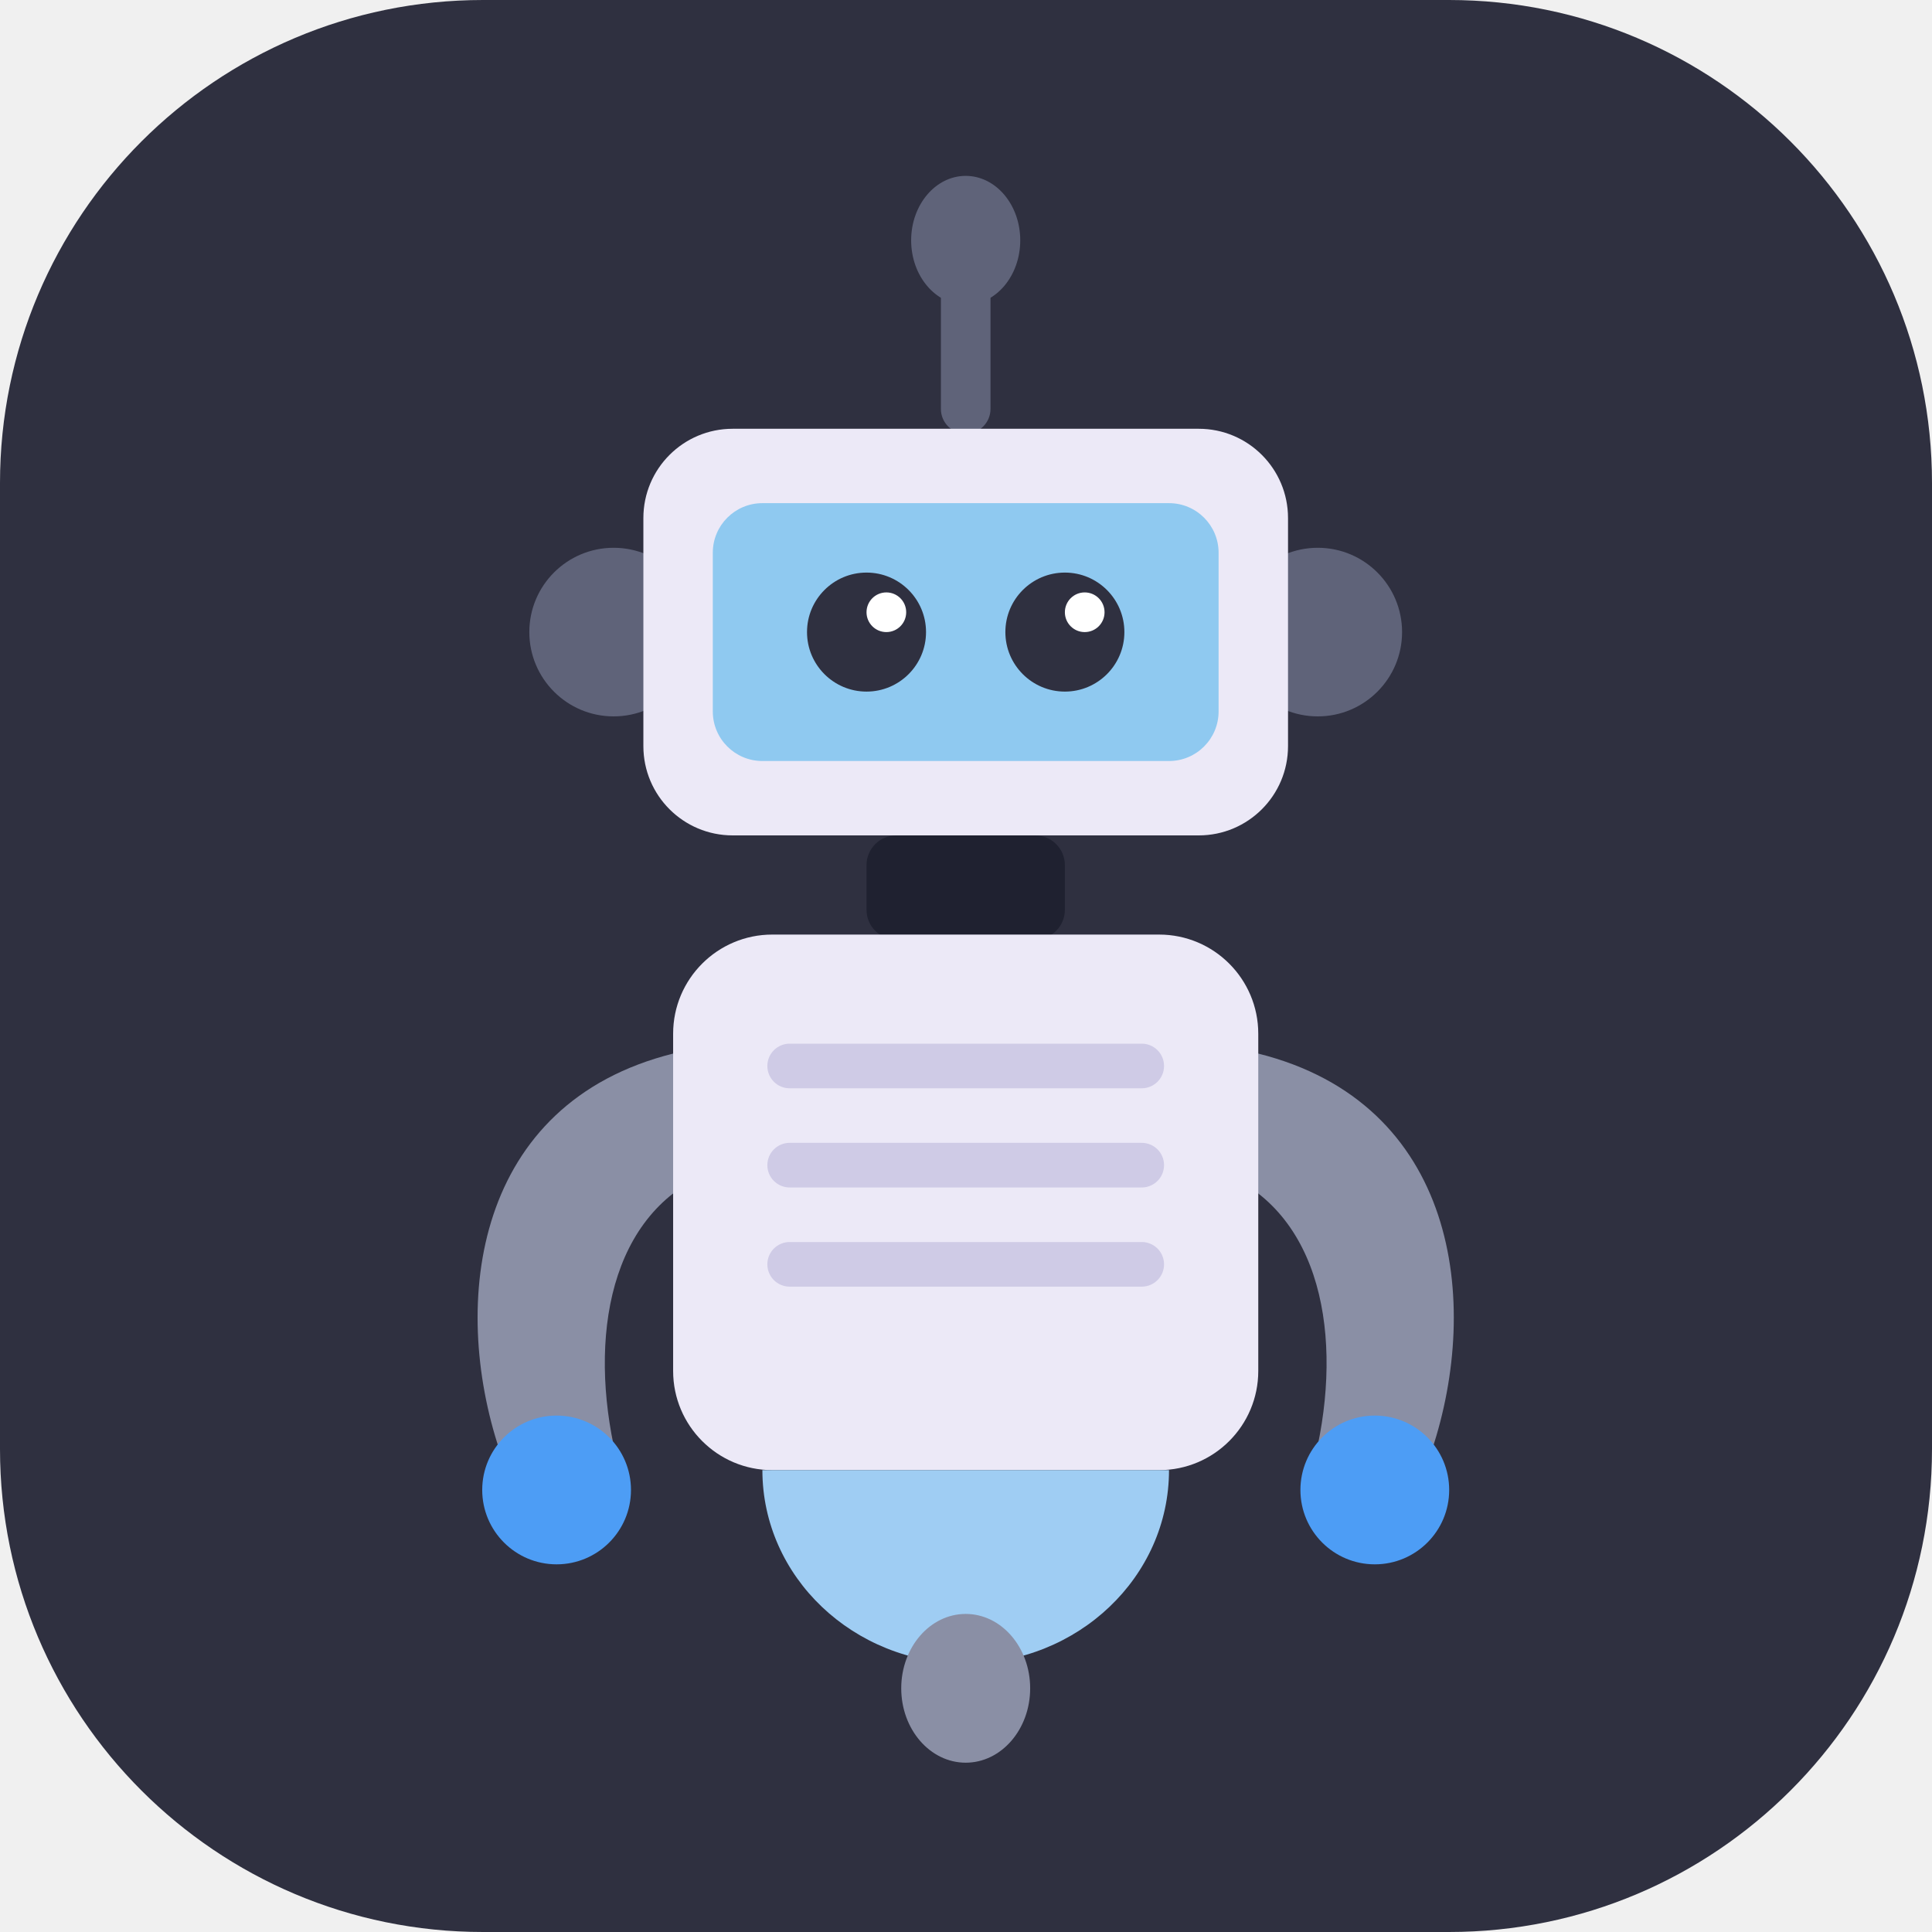
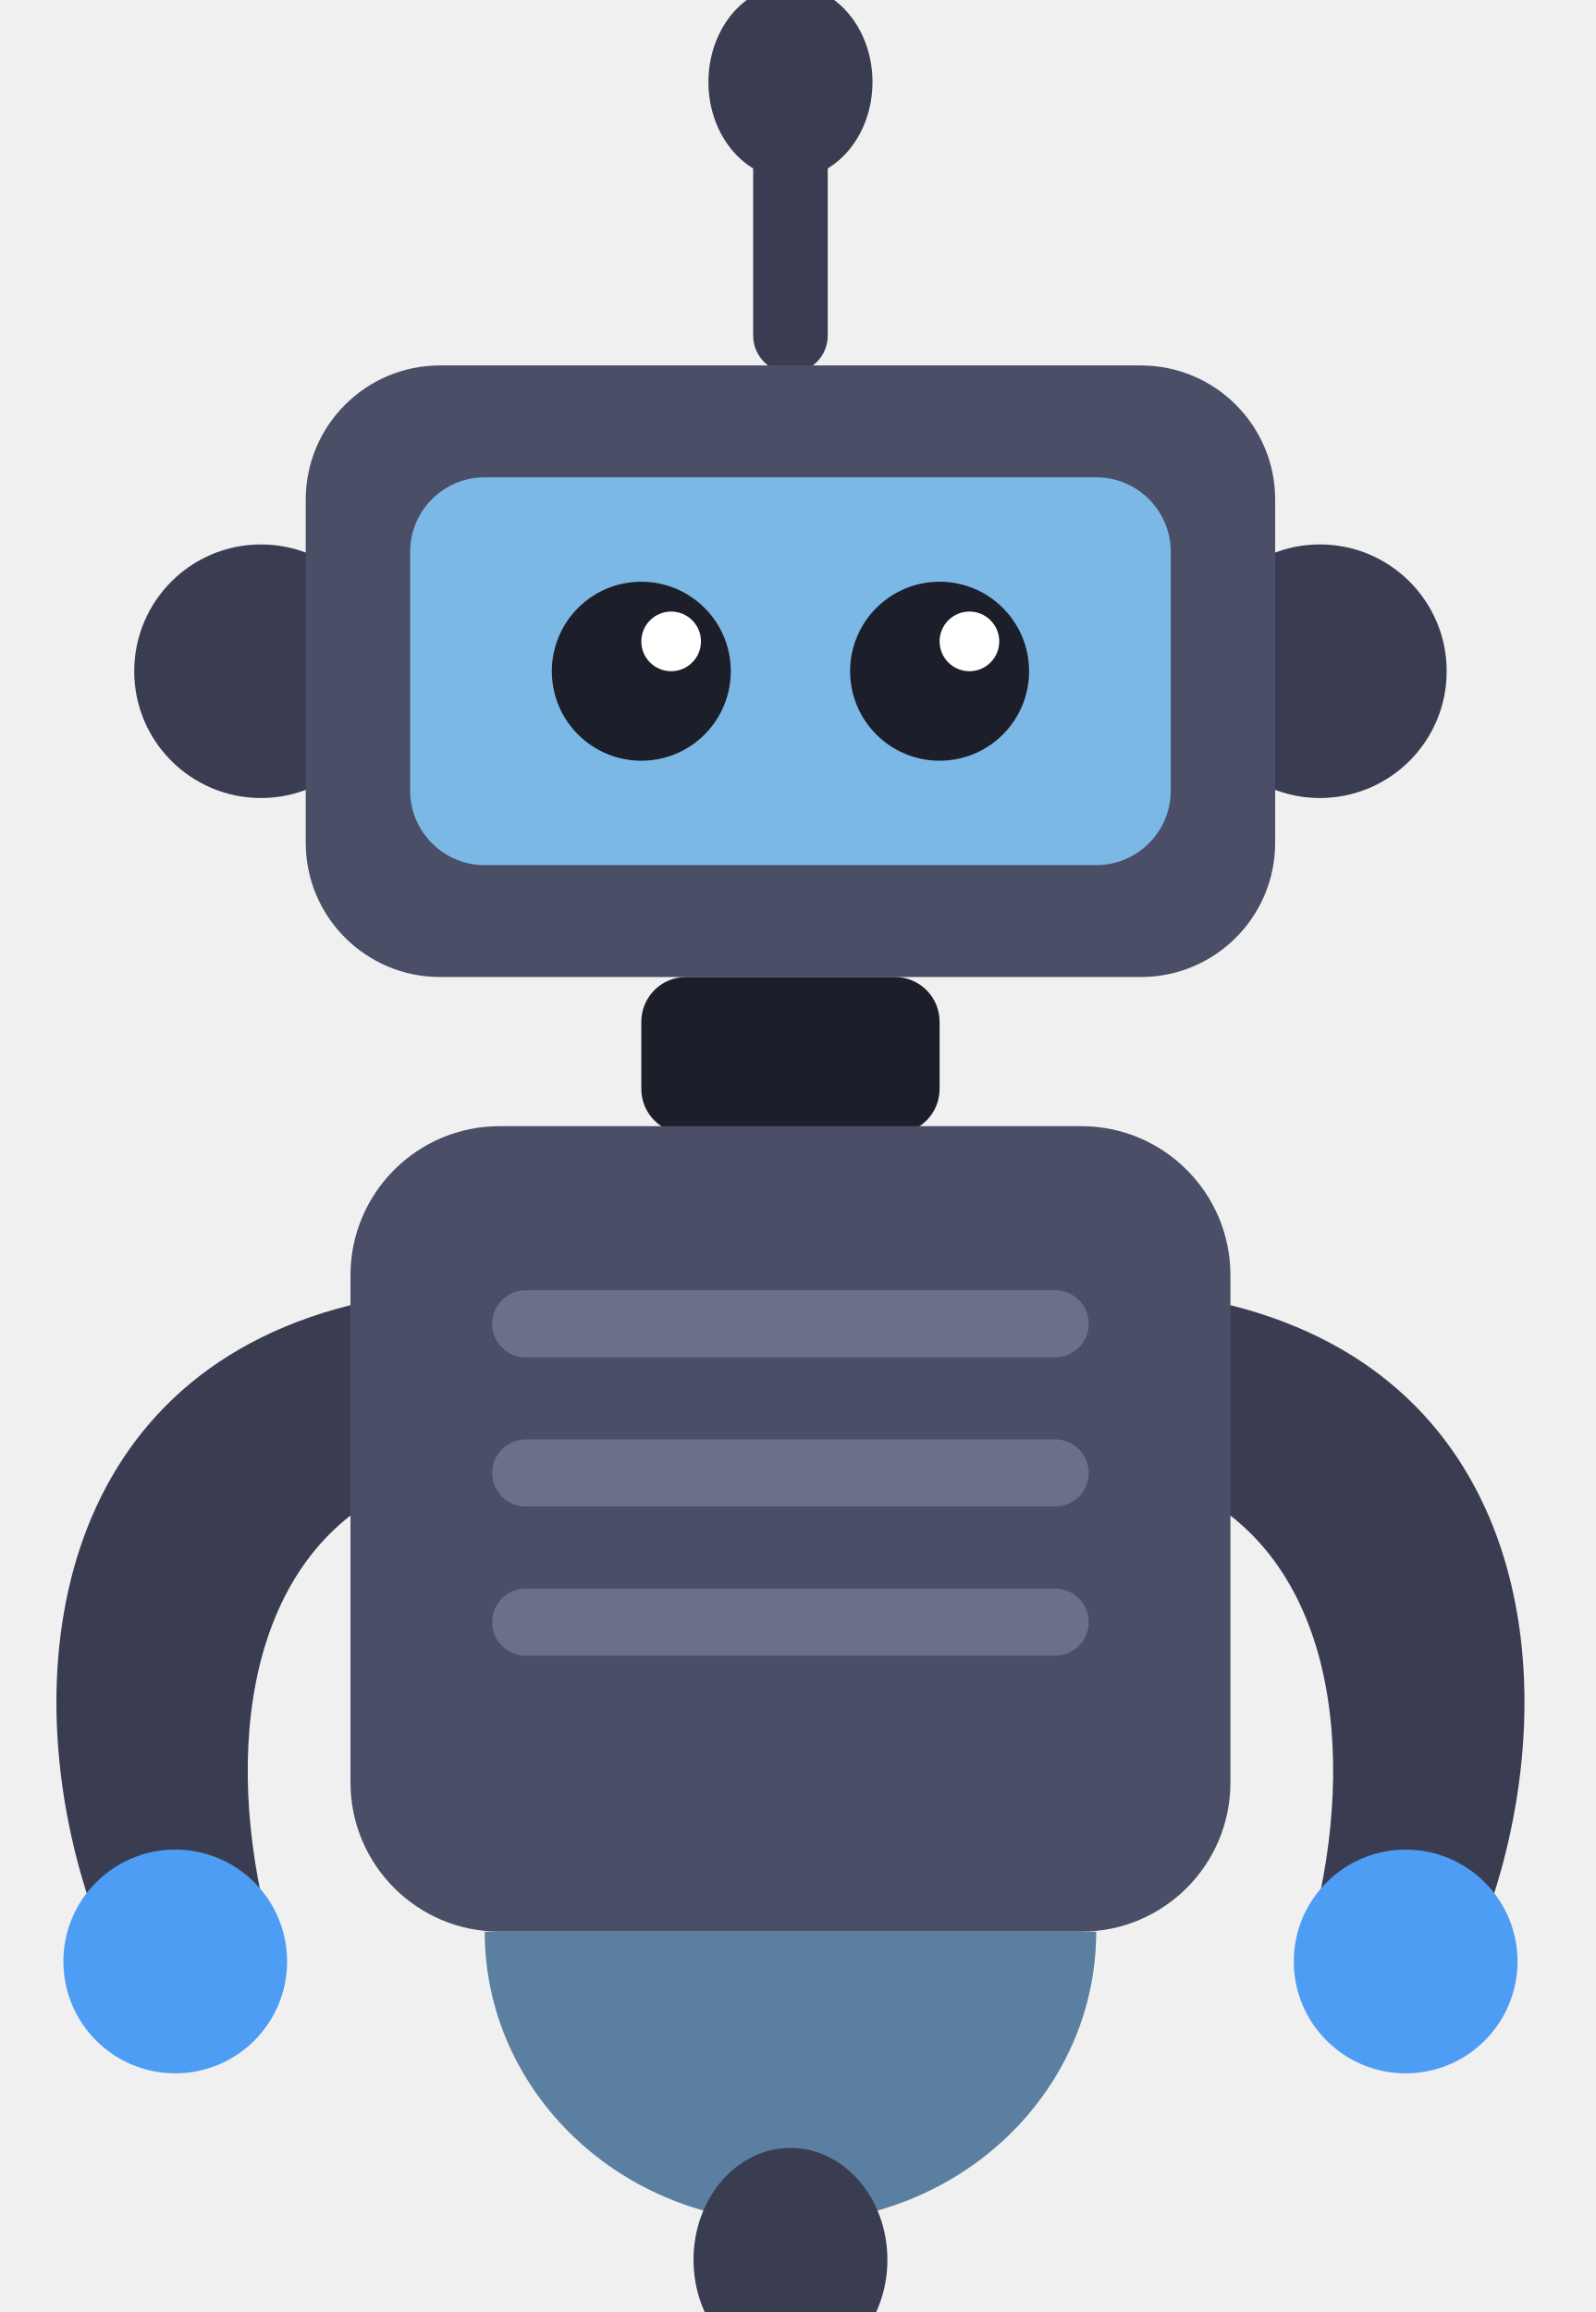
- <svg xmlns="http://www.w3.org/2000/svg" viewBox="0 0 36 36">
-   <rect width="36" height="36" rx="9" fill="#2f3040" />
-   <g transform="translate(8.2,3) scale(0.0462) translate(-236,-140)">
-     <rect x="438" y="180" width="20" height="70" rx="10" fill="#5f6379" />
-     <ellipse cx="448" cy="172" rx="22" ry="26" fill="#5f6379" />
-     <circle cx="306" cy="330" r="34" fill="#5f6379" />
-     <circle cx="590" cy="330" r="34" fill="#5f6379" />
-     <rect x="318" y="248" width="260" height="164" rx="36" fill="#ece9f7" />
-     <rect x="346" y="278" width="204" height="104" rx="20" fill="#8fc9f0" />
-     <circle cx="408" cy="330" r="24" fill="#2f3040" />
-     <circle cx="488" cy="330" r="24" fill="#2f3040" />
-     <circle cx="416" cy="322" r="8" fill="#ffffff" />
-     <circle cx="496" cy="322" r="8" fill="#ffffff" />
-     <rect x="408" y="412" width="80" height="42" rx="12" fill="#1f2130" />
-     <path d="M330 500 C 250 520 240 600 260 660 C 268 682 300 682 306 658 C 296 610 306 560 350 546 Z" fill="#8a8fa5" />
-     <path d="M566 500 C 646 520 656 600 636 660 C 628 682 596 682 590 658 C 600 610 590 560 546 546 Z" fill="#8a8fa5" />
-     <circle cx="283" cy="676" r="30" fill="#4d9df5" />
-     <circle cx="613" cy="676" r="30" fill="#4d9df5" />
-     <rect x="330" y="452" width="236" height="216" rx="40" fill="#ece9f7" />
-     <rect x="368" y="496" width="160" height="18" rx="9" fill="#cfcbe6" />
-     <rect x="368" y="536" width="160" height="18" rx="9" fill="#cfcbe6" />
-     <rect x="368" y="576" width="160" height="18" rx="9" fill="#cfcbe6" />
-     <path d="M366 668 A 82 78 0 0 0 530 668 Z" fill="#9fcdf3" />
-     <ellipse cx="448" cy="756" rx="26" ry="30" fill="#8a8fa5" />
-   </g>
+ <svg xmlns="http://www.w3.org/2000/svg" viewBox="236 150 428 620">
+   <rect x="438" y="180" width="20" height="70" rx="10" fill="#3a3d52" />
+   <ellipse cx="448" cy="172" rx="22" ry="26" fill="#3a3d52" />
+   <circle cx="306" cy="330" r="34" fill="#3a3d52" />
+   <circle cx="590" cy="330" r="34" fill="#3a3d52" />
+   <rect x="318" y="248" width="260" height="164" rx="36" fill="#4a4e66" />
+   <rect x="346" y="278" width="204" height="104" rx="20" fill="#7cb8e6" />
+   <circle cx="408" cy="330" r="24" fill="#1c1e2a" />
+   <circle cx="488" cy="330" r="24" fill="#1c1e2a" />
+   <circle cx="416" cy="322" r="8" fill="#ffffff" />
+   <circle cx="496" cy="322" r="8" fill="#ffffff" />
+   <rect x="408" y="412" width="80" height="42" rx="12" fill="#1c1e2a" />
+   <path d="M330 500 C 250 520 240 600 260 660 C 268 682 300 682 306 658 C 296 610 306 560 350 546 Z" fill="#3a3d52" />
+   <path d="M566 500 C 646 520 656 600 636 660 C 628 682 596 682 590 658 C 600 610 590 560 546 546 Z" fill="#3a3d52" />
+   <circle cx="283" cy="676" r="30" fill="#4d9df5" />
+   <circle cx="613" cy="676" r="30" fill="#4d9df5" />
+   <rect x="330" y="452" width="236" height="216" rx="40" fill="#4a4e66" />
+   <rect x="368" y="496" width="160" height="18" rx="9" fill="#6b7089" />
+   <rect x="368" y="536" width="160" height="18" rx="9" fill="#6b7089" />
+   <rect x="368" y="576" width="160" height="18" rx="9" fill="#6b7089" />
+   <path d="M366 668 A 82 78 0 0 0 530 668 Z" fill="#5a7fa0" />
+   <ellipse cx="448" cy="756" rx="26" ry="30" fill="#3a3d52" />
</svg>
